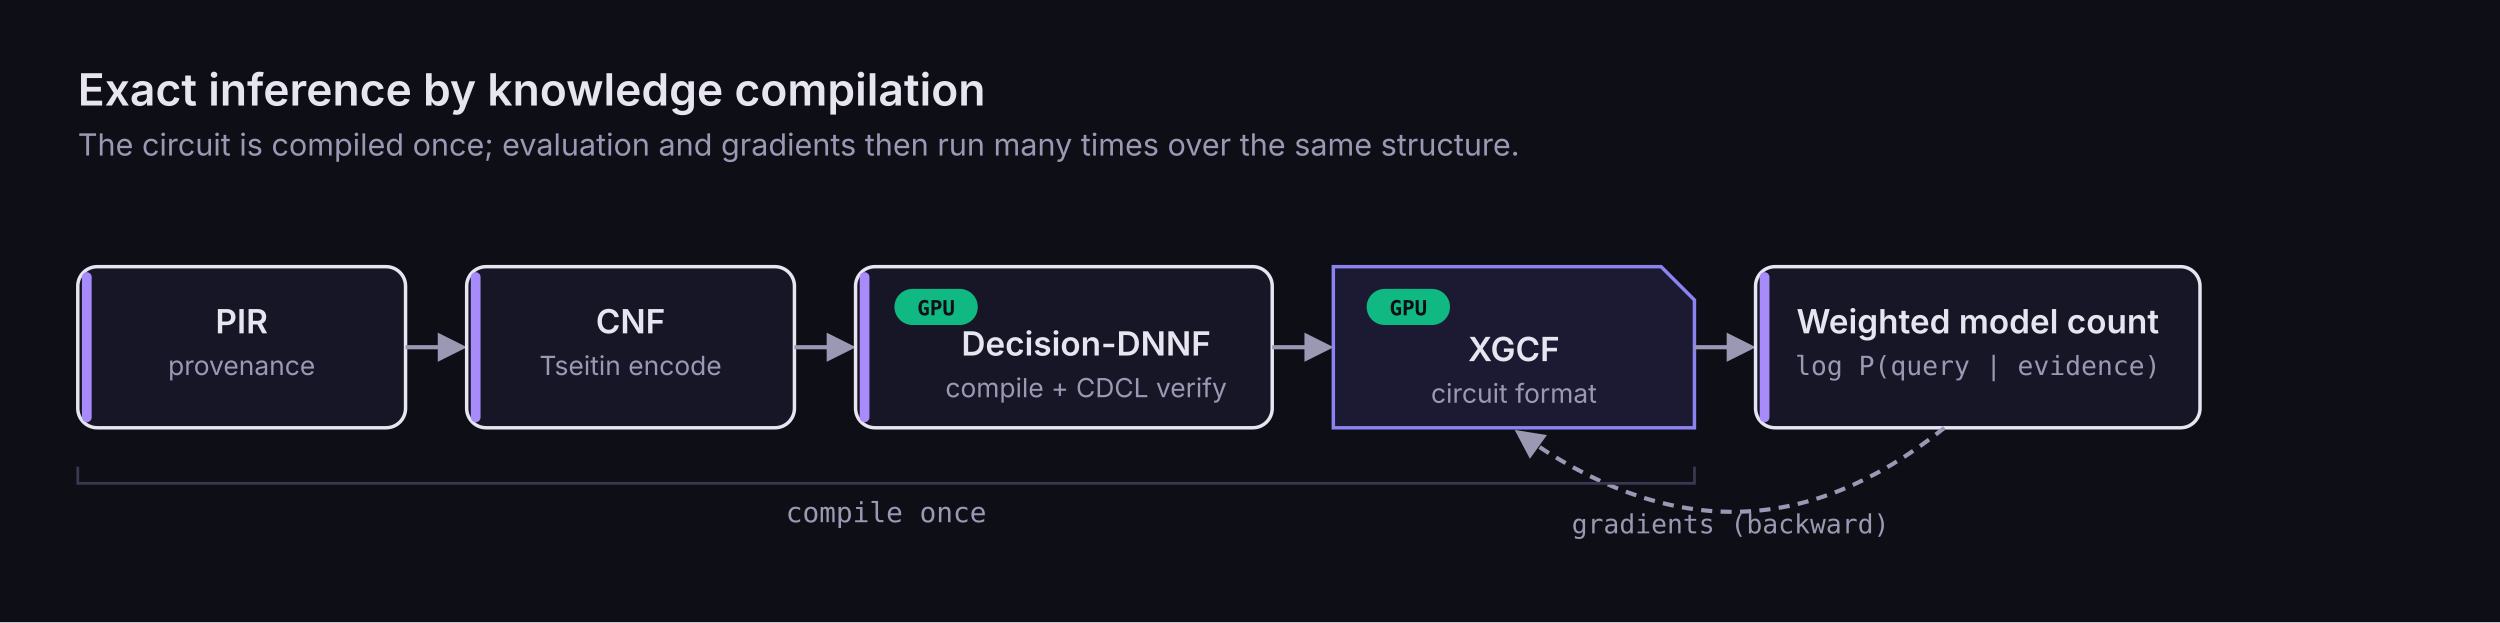
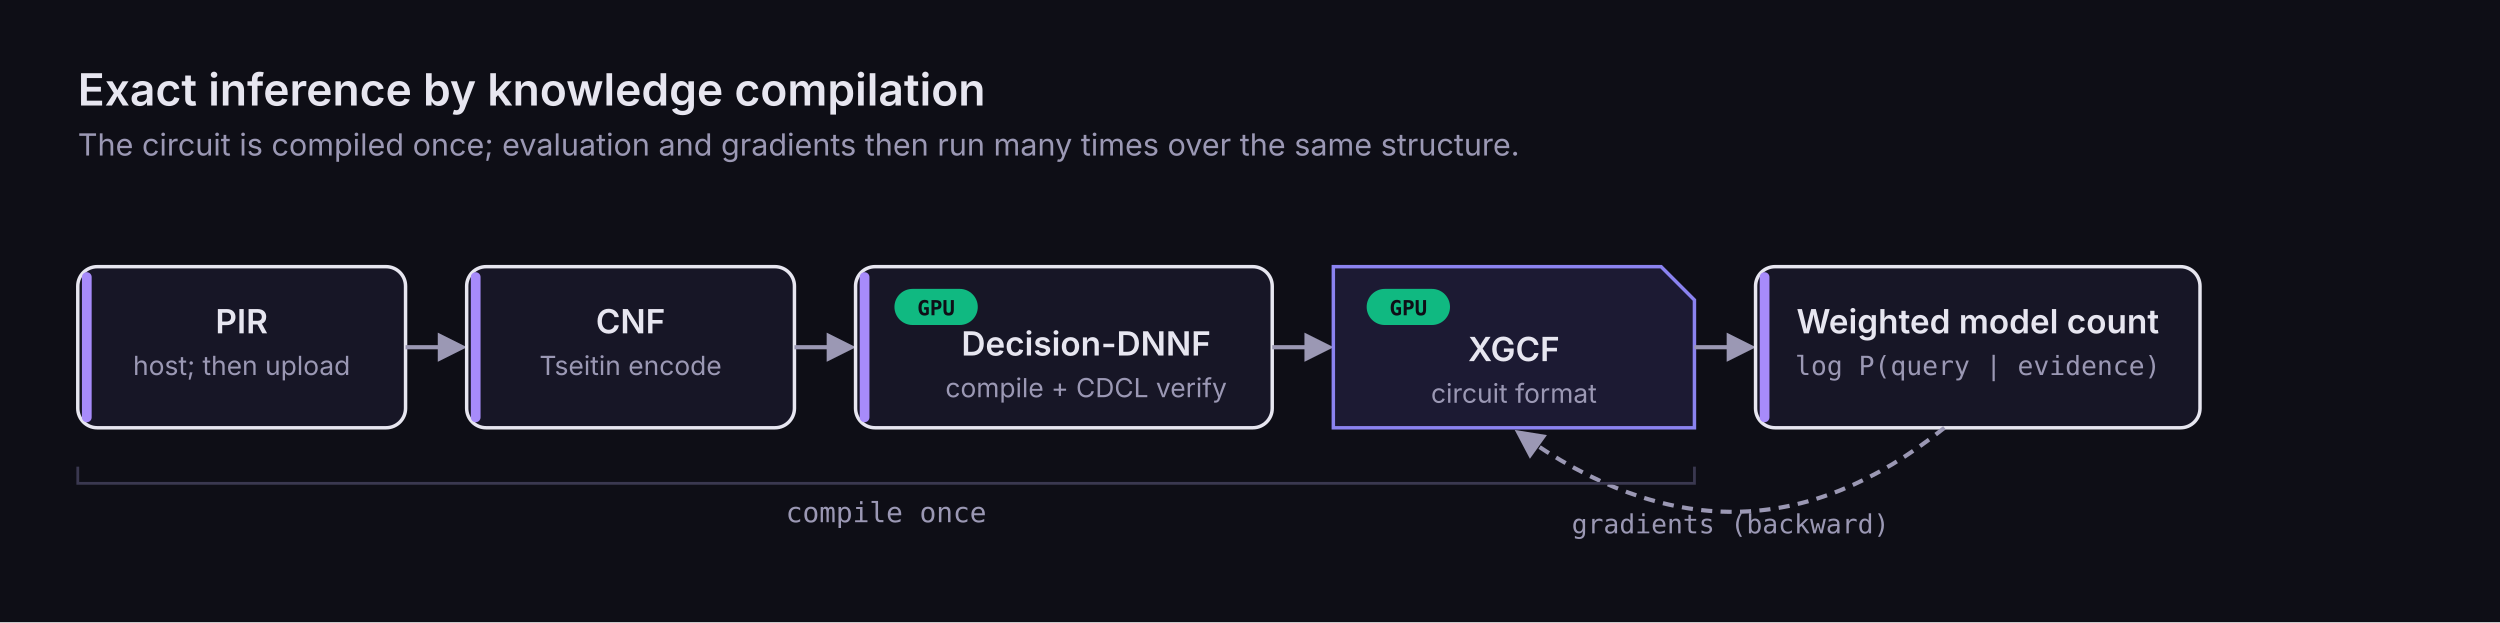
<svg xmlns="http://www.w3.org/2000/svg" viewBox="0 0 900 224" font-family="Inter, system-ui, sans-serif">
  <rect width="900" height="224" fill="#0E0E16" />
  <defs>
    <marker id="akd" viewBox="0 0 10 10" refX="8" refY="5" markerWidth="7" markerHeight="7" orient="auto-start-reverse">
      <path d="M0,0 L10,5 L0,10 z" fill="#9B98B4" />
    </marker>
  </defs>
  <text x="28" y="38" font-size="16" font-weight="600" fill="#E7E6F0">Exact inference by knowledge compilation</text>
  <text x="28" y="56" font-size="11" fill="#9B98B4">The circuit is compiled once; evaluation and gradients then run many times over the same structure.</text>
  <g>
    <rect x="28" y="96" width="118" height="58" rx="7" fill="#171626" stroke="#E7E6F0" stroke-width="1.25" />
    <rect x="29.5" y="98" width="3.5" height="54" rx="1.75" fill="#A78BFA" />
    <text x="87" y="120" text-anchor="middle" font-size="12" font-weight="600" fill="#E7E6F0">PIR</text>
-     <text x="87" y="135" text-anchor="middle" font-size="9.5" fill="#9B98B4">provenance</text>
+     <text x="87" y="135" text-anchor="middle" font-size="9.5" fill="#9B98B4">host; then upload</text>
    <path d="M146,125 H166" stroke="#9B98B4" stroke-width="1.5" fill="none" marker-end="url(#akd)" />
    <rect x="168" y="96" width="118" height="58" rx="7" fill="#171626" stroke="#E7E6F0" stroke-width="1.25" />
    <rect x="169.5" y="98" width="3.5" height="54" rx="1.75" fill="#A78BFA" />
    <text x="227" y="120" text-anchor="middle" font-size="12" font-weight="600" fill="#E7E6F0">CNF</text>
    <text x="227" y="135" text-anchor="middle" font-size="9.5" fill="#9B98B4">Tseitin encode</text>
    <path d="M286,125 H306" stroke="#9B98B4" stroke-width="1.5" fill="none" marker-end="url(#akd)" />
    <rect x="308" y="96" width="150" height="58" rx="7" fill="#171626" stroke="#E7E6F0" stroke-width="1.25" />
    <rect x="309.5" y="98" width="3.5" height="54" rx="1.75" fill="#A78BFA" />
    <rect x="322" y="104" width="30" height="13" rx="6.5" fill="#10B981" />
    <text x="337" y="113.5" text-anchor="middle" font-size="7.5" font-weight="600" fill="#0E0E16" font-family="'JetBrains Mono','SF Mono',ui-monospace,Menlo,monospace">GPU</text>
    <text x="391" y="128" text-anchor="middle" font-size="12" font-weight="600" fill="#E7E6F0">Decision-DNNF</text>
    <text x="391" y="143" text-anchor="middle" font-size="9.5" fill="#9B98B4">compile + CDCL verify</text>
    <path d="M458,125 H478" stroke="#9B98B4" stroke-width="1.5" fill="none" marker-end="url(#akd)" />
    <path d="M480,96 H598 L610,108 V154 H480 Z" fill="#1C1A33" stroke="#8B83F0" stroke-width="1.25" />
    <rect x="492" y="104" width="30" height="13" rx="6.5" fill="#10B981" />
    <text x="507" y="113.5" text-anchor="middle" font-size="7.5" font-weight="600" fill="#0E0E16" font-family="'JetBrains Mono','SF Mono',ui-monospace,Menlo,monospace">GPU</text>
    <text x="545" y="130" text-anchor="middle" font-size="12" font-weight="600" fill="#E7E6F0">XGCF</text>
    <text x="545" y="145" text-anchor="middle" font-size="9.5" fill="#9B98B4">circuit format</text>
    <path d="M610,125 H630" stroke="#9B98B4" stroke-width="1.5" fill="none" marker-end="url(#akd)" />
    <rect x="632" y="96" width="160" height="58" rx="7" fill="#171626" stroke="#E7E6F0" stroke-width="1.25" />
    <rect x="633.5" y="98" width="3.5" height="54" rx="1.75" fill="#A78BFA" />
    <text x="712" y="120" text-anchor="middle" font-size="12" font-weight="600" fill="#E7E6F0">Weighted model count</text>
    <text x="712" y="135" text-anchor="middle" font-size="9.5" fill="#9B98B4" font-family="'JetBrains Mono','SF Mono',ui-monospace,Menlo,monospace">log P(query | evidence)</text>
  </g>
  <path d="M700,154 C650,194 600,194 547,156" stroke="#9B98B4" stroke-width="1.5" fill="none" stroke-dasharray="4 3" marker-end="url(#akd)" />
  <text x="623" y="192" text-anchor="middle" font-size="9.5" fill="#9B98B4" font-family="'JetBrains Mono','SF Mono',ui-monospace,Menlo,monospace">gradients (backward)</text>
  <path d="M28,168 V174 H610 V168" fill="none" stroke="#3A3850" stroke-width="1" />
  <text x="319" y="188" text-anchor="middle" font-size="10" fill="#9B98B4" font-family="'JetBrains Mono','SF Mono',ui-monospace,Menlo,monospace">compile once</text>
</svg>
